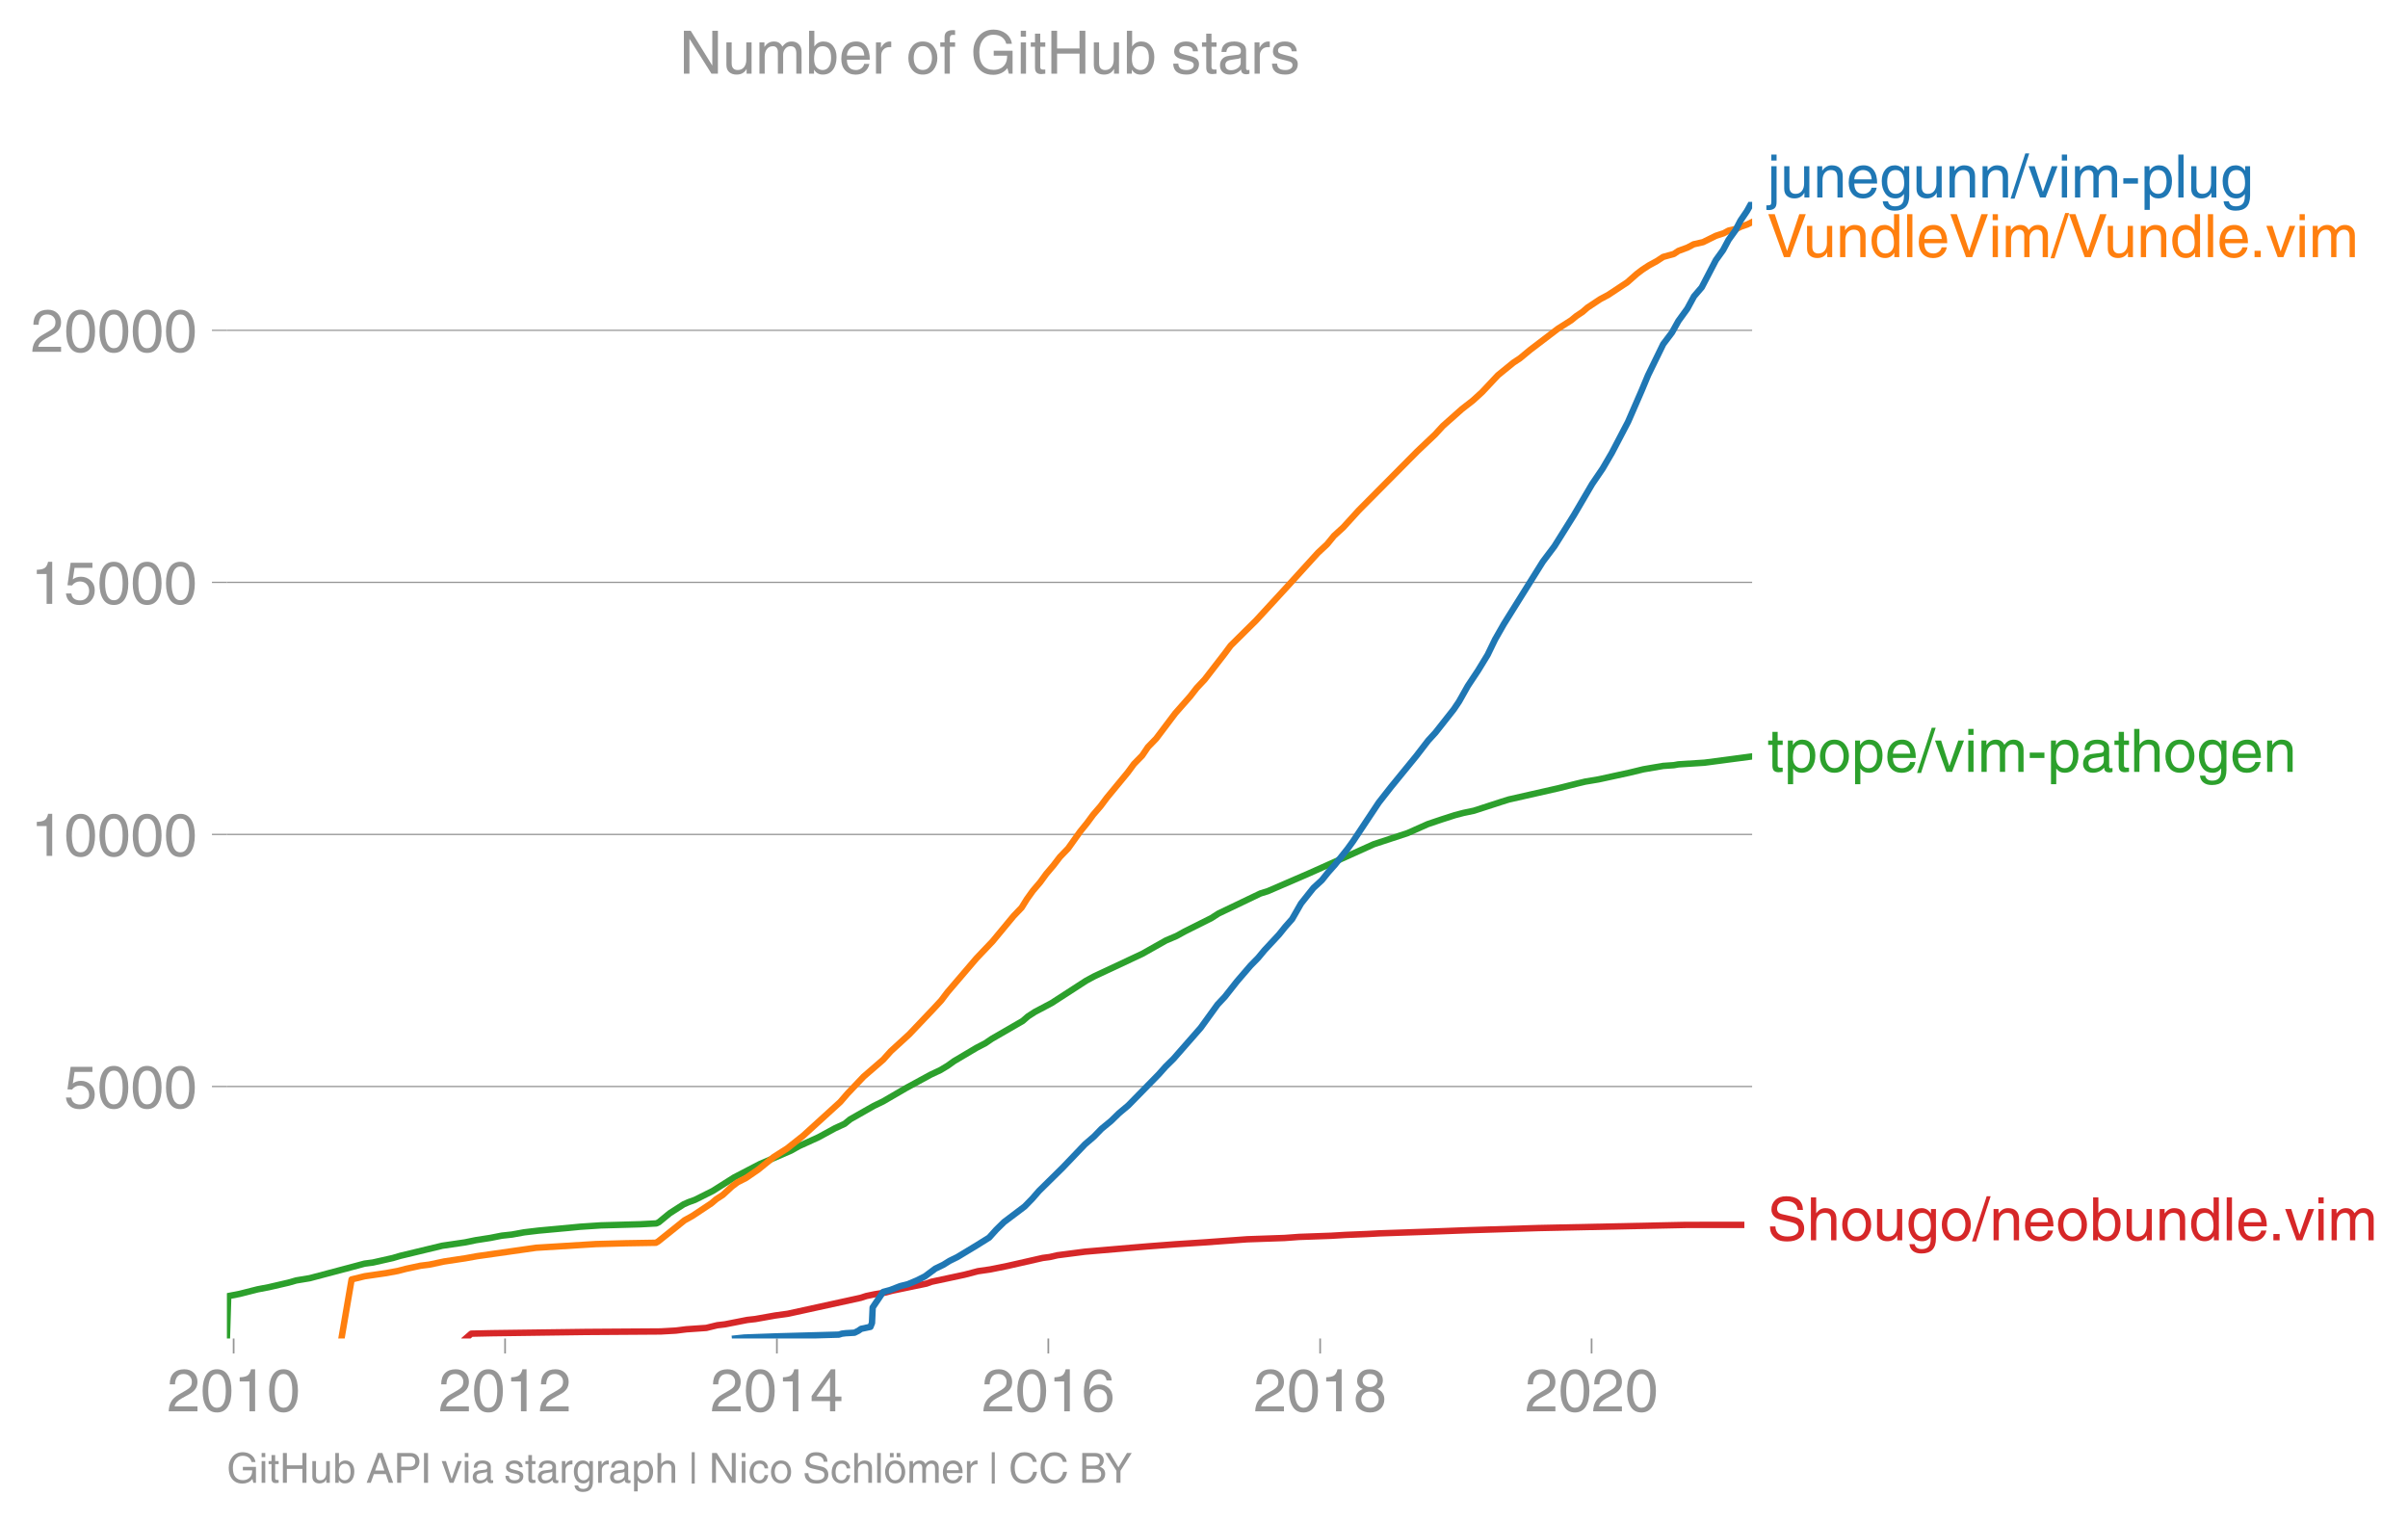
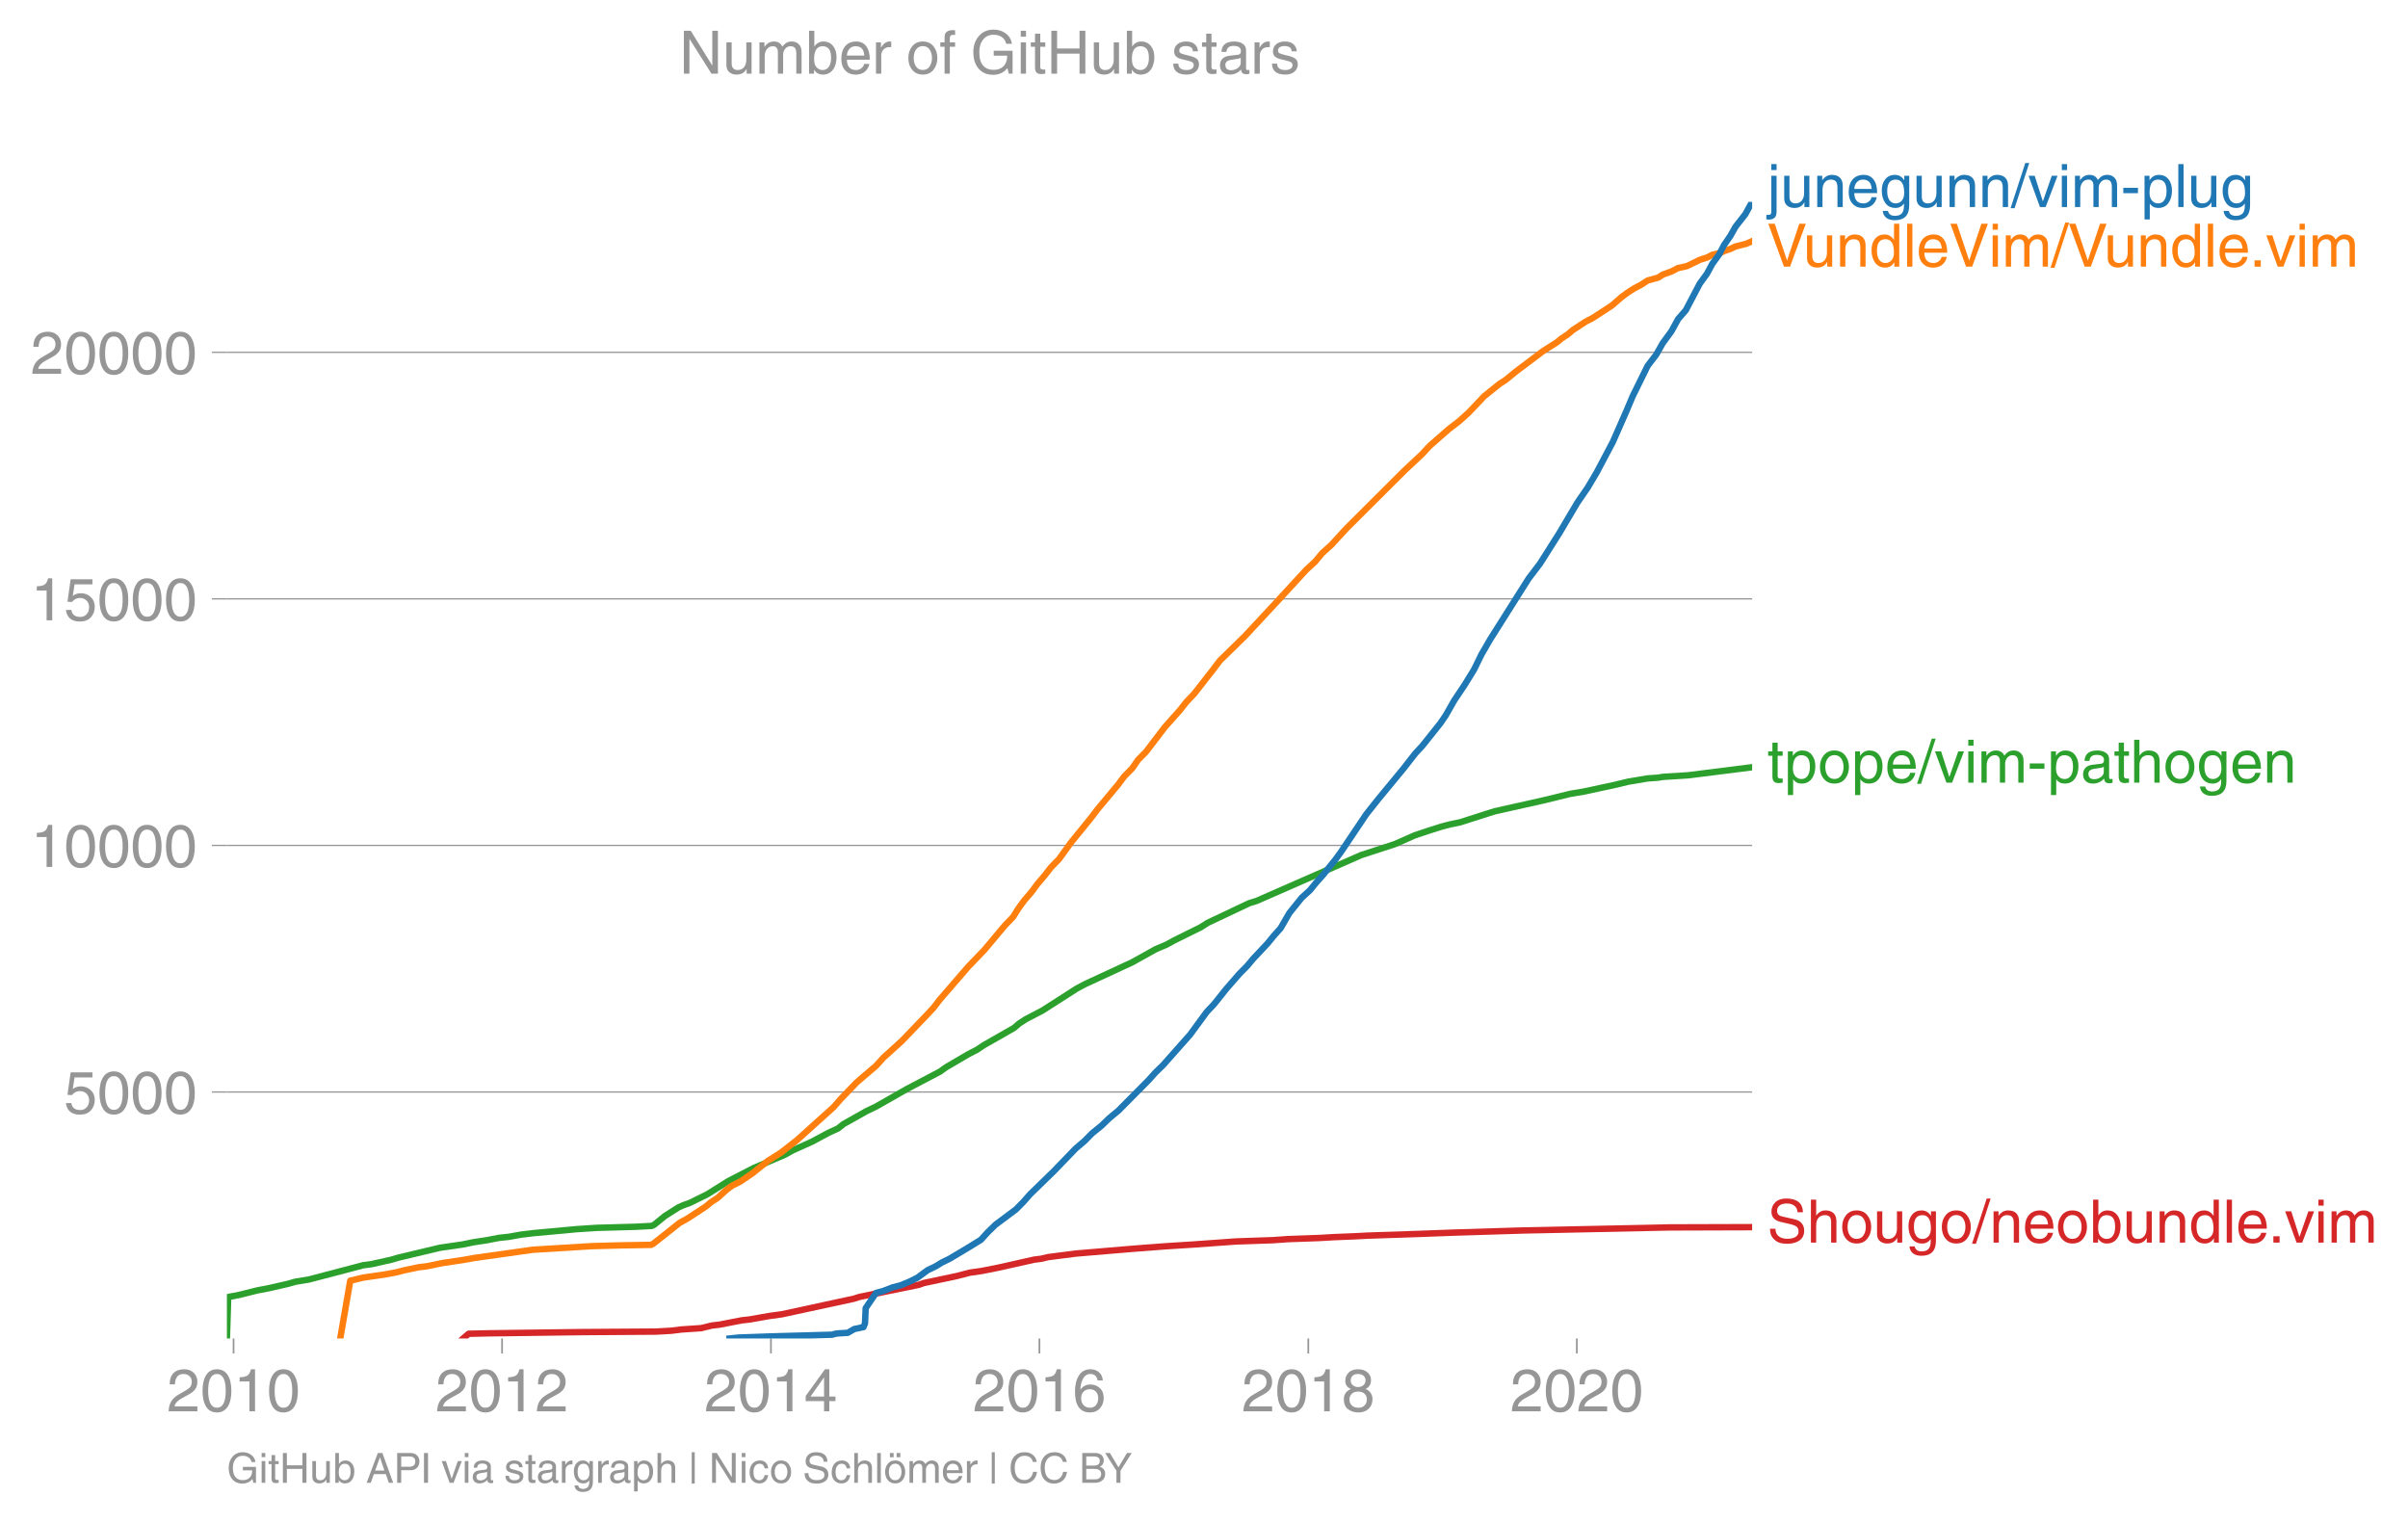
- <svg xmlns="http://www.w3.org/2000/svg" xmlns:xlink="http://www.w3.org/1999/xlink" height="475.311" viewBox="0 0 563.813 356.483" width="751.751">
+ <svg xmlns="http://www.w3.org/2000/svg" xmlns:xlink="http://www.w3.org/1999/xlink" height="475.31" viewBox="0 0 563.813 356.483" width="751.751">
  <defs>
    <style>*{stroke-linecap:butt;stroke-linejoin:round}</style>
  </defs>
  <g id="figure_1">
    <path d="M0 356.483h563.813V0H0z" style="fill:none" id="patch_1" />
    <g id="axes_1">
      <path d="M53.127 313.361h357.12V47.25H53.127z" style="fill:none" id="patch_2" />
-       <path clip-path="url(#p8827909269)" d="m109.042 313.361 1.301-1.133 4.893-.106 21.93-.295 17.541-.118 3.544-.2 2.464-.307 4.658-.32 2.558-.625 1.804-.212 5.227-1.027 1.89-.212 4.643-.826 2.987-.413 17.058-3.73 1.306-.425 1.981-.413 2.531-.413 1.537-.413 8.03-1.664 1.16-.425 7.73-1.652 3.16-.826 2.86-.413 4.151-.838 8.157-1.853 1.642-.213 1.787-.413 6.467-.838 10.791-.92 3.818-.319 6.645-.507 6.417-.413 10.299-.744 8.76-.307 3.404-.248 7.51-.271 3.366-.2 5.156-.213 2.88-.154 12.207-.413 8.446-.318 16.457-.508 34.518-.732 12.968-.011h0" style="fill:none;stroke:#d62728;stroke-linecap:square;stroke-width:1.5" id="line2d_1" />
+       <path clip-path="url(#p42c2c05ffb)" d="m108.437 313.361 1.287-1.108 4.84-.104 21.692-.288 17.351-.116 3.506-.196 2.436-.3 4.608-.312 2.53-.612 1.786-.208 5.17-1.004 1.869-.208 4.593-.808 2.955-.404 16.872-3.648 1.292-.416 13.927-2.84 1.147-.415 7.646-1.616 3.127-.809 2.828-.404 4.107-.82 8.068-1.812 1.624-.208 1.768-.404 6.397-.82 10.674-.9 3.777-.311 6.572-.497 6.348-.404 10.187-.727 8.666-.3 3.367-.243 7.429-.265 3.33-.197 5.1-.207 2.848-.15 12.075-.404 8.355-.312 16.278-.497 34.145-.715 19.16-.058h0" style="fill:none;stroke:#d62728;stroke-linecap:square;stroke-width:1.5" id="line2d_1" />
      <g id="matplotlib.axis_1">
        <g id="xtick_1">
          <g id="line2d_2">
            <defs>
-               <path d="M0 0v3.5" id="m912143c2bd" style="stroke:#969696;stroke-width:.4" />
-             </defs>
-             <use style="fill:#969696;stroke:#969696;stroke-width:.4" x="54.705" xlink:href="#m912143c2bd" y="313.361" />
-           </g>
-           <g style="fill:#969696" transform="matrix(.14 0 0 -.14 39.134 330.41)" id="text_1">
+               <path d="M0 0v3.5" id="m7eaf0e7c94" style="stroke:#969696;stroke-width:.4" />
+             </defs>
+             <use style="fill:#969696;stroke:#969696;stroke-width:.4" x="54.688" xlink:href="#m7eaf0e7c94" y="313.361" />
+           </g>
+           <g style="fill:#969696" transform="matrix(.14 0 0 -.14 39.117 330.41)" id="text_1">
            <defs>
              <path d="M281 2888q0 793 409 1202 410 410 1148 410 618 0 1012-375t394-969q0-462-227-780-226-317-667-557l-775-425q-684-375-775-863h2444V0H166q25 634 275 1056t781 728l806 469q322 185 469 383t147 545q0 344-241 578-240 235-650 235-453 0-678-299-225-298-231-807H281z" id="HelveticaWorld-Regular-32" transform="scale(.01563)" />
              <path d="M2719 2188q0 903-239 1354-239 452-702 452-453 0-697-452-243-451-243-1354 0-875 240-1340 241-464 700-464 463 0 702 448 239 449 239 1356zm603 0q0-1107-400-1709-400-601-1144-601-772 0-1156 623-384 624-384 1687 0 1090 393 1701 394 611 1147 611 744 0 1144-608t400-1704z" id="HelveticaWorld-Regular-30" transform="scale(.01563)" />
              <path d="M2297 0h-600v3194H647v447q550 18 818 176 269 158 391 683h441V0z" id="HelveticaWorld-Regular-31" transform="scale(.01563)" />
            </defs>
            <use xlink:href="#HelveticaWorld-Regular-32" />
            <use x="55.615" xlink:href="#HelveticaWorld-Regular-30" />
            <use x="111.23" xlink:href="#HelveticaWorld-Regular-31" />
            <use x="166.846" xlink:href="#HelveticaWorld-Regular-30" />
          </g>
        </g>
        <g id="xtick_2">
-           <use style="fill:#969696;stroke:#969696;stroke-width:.4" x="118.26" xlink:href="#m912143c2bd" y="313.361" id="line2d_3" />
-           <g style="fill:#969696" transform="matrix(.14 0 0 -.14 102.69 330.41)" id="text_2">
+           <use style="fill:#969696;stroke:#969696;stroke-width:.4" x="117.555" xlink:href="#m7eaf0e7c94" y="313.361" id="line2d_3" />
+           <g style="fill:#969696" transform="matrix(.14 0 0 -.14 101.984 330.41)" id="text_2">
            <use xlink:href="#HelveticaWorld-Regular-32" />
            <use x="55.615" xlink:href="#HelveticaWorld-Regular-30" />
            <use x="111.23" xlink:href="#HelveticaWorld-Regular-31" />
            <use x="166.846" xlink:href="#HelveticaWorld-Regular-32" />
          </g>
        </g>
        <g id="xtick_3">
-           <use style="fill:#969696;stroke:#969696;stroke-width:.4" x="181.903" xlink:href="#m912143c2bd" y="313.361" id="line2d_4" />
-           <g style="fill:#969696" transform="matrix(.14 0 0 -.14 166.332 330.41)" id="text_3">
+           <use style="fill:#969696;stroke:#969696;stroke-width:.4" x="180.508" xlink:href="#m7eaf0e7c94" y="313.361" id="line2d_4" />
+           <g style="fill:#969696" transform="matrix(.14 0 0 -.14 164.938 330.41)" id="text_3">
            <defs>
              <path d="M678 1581h1447v2041h-12L678 1581zm2010-487V0h-563v1094H159v550l2063 2856h466V1581h659v-487h-659z" id="HelveticaWorld-Regular-34" transform="scale(.01563)" />
            </defs>
            <use xlink:href="#HelveticaWorld-Regular-32" />
            <use x="55.615" xlink:href="#HelveticaWorld-Regular-30" />
            <use x="111.23" xlink:href="#HelveticaWorld-Regular-31" />
            <use x="166.846" xlink:href="#HelveticaWorld-Regular-34" />
          </g>
        </g>
        <g id="xtick_4">
-           <use style="fill:#969696;stroke:#969696;stroke-width:.4" x="245.459" xlink:href="#m912143c2bd" y="313.361" id="line2d_5" />
-           <g style="fill:#969696" transform="matrix(.14 0 0 -.14 229.888 330.41)" id="text_4">
+           <use style="fill:#969696;stroke:#969696;stroke-width:.4" x="243.376" xlink:href="#m7eaf0e7c94" y="313.361" id="line2d_5" />
+           <g style="fill:#969696" transform="matrix(.14 0 0 -.14 227.805 330.41)" id="text_4">
            <defs>
              <path d="M903 1381q0-440 262-719 263-278 685-278 403 0 642 284 239 285 239 748 0 403-236 675t-670 272q-422 0-672-266t-250-716zm1766 1922q-63 344-255 517-192 174-520 174-519 0-791-507-272-506-278-1159l13-12q359 553 1068 553 566 0 988-375t422-1053q0-672-400-1118-400-445-1078-445-782 0-1188 556-406 557-406 1660 0 1062 415 1734 416 672 1247 672 538 0 910-321 372-320 403-876h-550z" id="HelveticaWorld-Regular-36" transform="scale(.01563)" />
            </defs>
            <use xlink:href="#HelveticaWorld-Regular-32" />
            <use x="55.615" xlink:href="#HelveticaWorld-Regular-30" />
            <use x="111.23" xlink:href="#HelveticaWorld-Regular-31" />
            <use x="166.846" xlink:href="#HelveticaWorld-Regular-36" />
          </g>
        </g>
        <g id="xtick_5">
-           <use style="fill:#969696;stroke:#969696;stroke-width:.4" x="309.102" xlink:href="#m912143c2bd" y="313.361" id="line2d_6" />
-           <g style="fill:#969696" transform="matrix(.14 0 0 -.14 293.531 330.41)" id="text_5">
+           <use style="fill:#969696;stroke:#969696;stroke-width:.4" x="306.329" xlink:href="#m7eaf0e7c94" y="313.361" id="line2d_6" />
+           <g style="fill:#969696" transform="matrix(.14 0 0 -.14 290.759 330.41)" id="text_5">
            <defs>
              <path d="M1766 2597q347 0 573 198 227 199 227 527 0 294-218 483-217 189-620 189-359 0-555-199-195-198-195-504 0-328 244-511t544-183zm6-484q-434 0-681-241t-247-591q0-403 250-650t712-247q410 0 655 247t245 657q0 350-245 587-245 238-689 238zm1378 1228q0-678-578-947 397-178 567-471 170-292 170-623 0-641-413-1032-412-390-1112-390-612 0-1076 336T244 1306q0 763 762 1082-609 243-609 875 0 531 361 884t1001 353q641 0 1016-333t375-826z" id="HelveticaWorld-Regular-38" transform="scale(.01563)" />
            </defs>
            <use xlink:href="#HelveticaWorld-Regular-32" />
            <use x="55.615" xlink:href="#HelveticaWorld-Regular-30" />
            <use x="111.23" xlink:href="#HelveticaWorld-Regular-31" />
            <use x="166.846" xlink:href="#HelveticaWorld-Regular-38" />
          </g>
        </g>
        <g id="xtick_6">
-           <use style="fill:#969696;stroke:#969696;stroke-width:.4" x="372.657" xlink:href="#m912143c2bd" y="313.361" id="line2d_7" />
-           <g style="fill:#969696" transform="matrix(.14 0 0 -.14 357.087 330.41)" id="text_6">
+           <use style="fill:#969696;stroke:#969696;stroke-width:.4" x="369.197" xlink:href="#m7eaf0e7c94" y="313.361" id="line2d_7" />
+           <g style="fill:#969696" transform="matrix(.14 0 0 -.14 353.626 330.41)" id="text_6">
            <use xlink:href="#HelveticaWorld-Regular-32" />
            <use x="55.615" xlink:href="#HelveticaWorld-Regular-30" />
            <use x="111.23" xlink:href="#HelveticaWorld-Regular-32" />
            <use x="166.846" xlink:href="#HelveticaWorld-Regular-30" />
          </g>
        </g>
      </g>
      <g id="matplotlib.axis_2">
        <g id="ytick_1">
-           <path clip-path="url(#p8827909269)" d="M53.127 254.363h357.12" style="fill:none;stroke:#969696;stroke-linecap:square;stroke-width:.3" id="line2d_8" />
+           <path clip-path="url(#p42c2c05ffb)" d="M53.127 255.65h357.12" style="fill:none;stroke:#969696;stroke-linecap:square;stroke-width:.3" id="line2d_8" />
          <g id="line2d_9">
            <defs>
-               <path d="M0 0h-3.5" id="m8957973763" style="stroke:#969696;stroke-width:.3" />
-             </defs>
-             <use style="fill:#969696;stroke:#969696;stroke-width:.3" x="53.127" xlink:href="#m8957973763" y="254.363" />
-           </g>
-           <g style="fill:#969696" transform="matrix(.14 0 0 -.14 14.985 259.388)" id="text_7">
+               <path d="M0 0h-3.5" id="m9829a381be" style="stroke:#969696;stroke-width:.3" />
+             </defs>
+             <use style="fill:#969696;stroke:#969696;stroke-width:.3" x="53.127" xlink:href="#m9829a381be" y="255.65" />
+           </g>
+           <g style="fill:#969696" transform="matrix(.14 0 0 -.14 14.985 260.675)" id="text_7">
            <defs>
              <path d="M941 2619q372 281 872 281 606 0 1042-403t436-1038q0-690-421-1139-420-448-1179-448-660 0-1041 323-381 324-444 918h582q43-363 284-555t669-192q415 0 681 287 266 288 266 735 0 456-279 731-278 275-718 275-500 0-835-428l-484 25 337 2406h2332v-544H1131L941 2619z" id="HelveticaWorld-Regular-35" transform="scale(.01563)" />
            </defs>
            <use xlink:href="#HelveticaWorld-Regular-35" />
            <use x="55.615" xlink:href="#HelveticaWorld-Regular-30" />
            <use x="111.23" xlink:href="#HelveticaWorld-Regular-30" />
            <use x="166.846" xlink:href="#HelveticaWorld-Regular-30" />
          </g>
        </g>
        <g id="ytick_2">
-           <path clip-path="url(#p8827909269)" d="M53.127 195.353h357.12" style="fill:none;stroke:#969696;stroke-linecap:square;stroke-width:.3" id="line2d_10" />
-           <use style="fill:#969696;stroke:#969696;stroke-width:.3" x="53.127" xlink:href="#m8957973763" y="195.353" id="line2d_11" />
-           <g style="fill:#969696" transform="matrix(.14 0 0 -.14 7.2 200.378)" id="text_8">
+           <path clip-path="url(#p42c2c05ffb)" d="M53.127 197.928h357.12" style="fill:none;stroke:#969696;stroke-linecap:square;stroke-width:.3" id="line2d_10" />
+           <use style="fill:#969696;stroke:#969696;stroke-width:.3" x="53.127" xlink:href="#m9829a381be" y="197.928" id="line2d_11" />
+           <g style="fill:#969696" transform="matrix(.14 0 0 -.14 7.2 202.953)" id="text_8">
            <use xlink:href="#HelveticaWorld-Regular-31" />
            <use x="55.615" xlink:href="#HelveticaWorld-Regular-30" />
            <use x="111.23" xlink:href="#HelveticaWorld-Regular-30" />
            <use x="166.846" xlink:href="#HelveticaWorld-Regular-30" />
            <use x="222.461" xlink:href="#HelveticaWorld-Regular-30" />
          </g>
        </g>
        <g id="ytick_3">
-           <path clip-path="url(#p8827909269)" d="M53.127 136.343h357.12" style="fill:none;stroke:#969696;stroke-linecap:square;stroke-width:.3" id="line2d_12" />
-           <use style="fill:#969696;stroke:#969696;stroke-width:.3" x="53.127" xlink:href="#m8957973763" y="136.343" id="line2d_13" />
-           <g style="fill:#969696" transform="matrix(.14 0 0 -.14 7.2 141.368)" id="text_9">
+           <path clip-path="url(#p42c2c05ffb)" d="M53.127 140.206h357.12" style="fill:none;stroke:#969696;stroke-linecap:square;stroke-width:.3" id="line2d_12" />
+           <use style="fill:#969696;stroke:#969696;stroke-width:.3" x="53.127" xlink:href="#m9829a381be" y="140.206" id="line2d_13" />
+           <g style="fill:#969696" transform="matrix(.14 0 0 -.14 7.2 145.23)" id="text_9">
            <use xlink:href="#HelveticaWorld-Regular-31" />
            <use x="55.615" xlink:href="#HelveticaWorld-Regular-35" />
            <use x="111.23" xlink:href="#HelveticaWorld-Regular-30" />
            <use x="166.846" xlink:href="#HelveticaWorld-Regular-30" />
            <use x="222.461" xlink:href="#HelveticaWorld-Regular-30" />
          </g>
        </g>
        <g id="ytick_4">
-           <path clip-path="url(#p8827909269)" d="M53.127 77.333h357.12" style="fill:none;stroke:#969696;stroke-linecap:square;stroke-width:.3" id="line2d_14" />
-           <use style="fill:#969696;stroke:#969696;stroke-width:.3" x="53.127" xlink:href="#m8957973763" y="77.333" id="line2d_15" />
-           <g style="fill:#969696" transform="matrix(.14 0 0 -.14 7.2 82.357)" id="text_10">
+           <path clip-path="url(#p42c2c05ffb)" d="M53.127 82.483h357.12" style="fill:none;stroke:#969696;stroke-linecap:square;stroke-width:.3" id="line2d_14" />
+           <use style="fill:#969696;stroke:#969696;stroke-width:.3" x="53.127" xlink:href="#m9829a381be" y="82.483" id="line2d_15" />
+           <g style="fill:#969696" transform="matrix(.14 0 0 -.14 7.2 87.508)" id="text_10">
            <use xlink:href="#HelveticaWorld-Regular-32" />
            <use x="55.615" xlink:href="#HelveticaWorld-Regular-30" />
            <use x="111.23" xlink:href="#HelveticaWorld-Regular-30" />
            <use x="166.846" xlink:href="#HelveticaWorld-Regular-30" />
            <use x="222.461" xlink:href="#HelveticaWorld-Regular-30" />
          </g>
        </g>
      </g>
-       <path clip-path="url(#p8827909269)" d="m53.127 313.361.306-9.925 2.725-.531 4.148-1.05 2.708-.52 4.54-1.05 1.821-.52 3.138-.519 9.934-2.632 2.903-.779 1.962-.26 4.663-1.05 1.755-.519 9.806-2.36 5.315-.78 2.582-.53 3.36-.52 2.686-.53 2.385-.26 2.855-.52 3.367-.401 7.087-.65 2.67-.259 4.827-.318 9.254-.26 3.762-.2.57-.272 2.55-2.1 3.254-2.09 1.17-.52 1.48-.53 4.178-2.09 4.979-3.15 6.04-3.14 7.274-3.139 1.868-1.05 4.59-2.09 3.86-2.1 2.273-1.05 1.278-1.039 5.543-3.151 2.16-1.039 5.414-3.15 5.774-3.14 2.242-1.05 1.725-1.04 1.457-1.05 5.294-3.139 2.03-1.05 1.521-1.039 7.25-4.19 1.205-1.05 1.591-1.039 3.97-2.1 8.095-5.24 1.927-1.039 11.187-5.24 5.577-3.14 2.47-1.05 1.898-1.05 6.27-3.14 1.625-1.05 9.845-4.709 1.718-.531 9.692-4.19 4.669-2.089 10.438-4.709 7.96-2.62 4.714-2.1 3.107-1.05 3.231-1.04 1.971-.519 2.509-.53 6.479-2.102 1.655-.519 11.565-2.62 4.188-1.05 2.172-.52 3.104-.519 7.226-1.57 3.262-.79 4.624-.791 2.52-.177 1.048-.189 6.107-.39 11.165-1.475h0" style="fill:none;stroke:#2ca02c;stroke-linecap:square;stroke-width:1.5" id="line2d_16" />
-       <path clip-path="url(#p8827909269)" d="m79.95 313.361 2.375-13.832 3.068-.743 5.084-.744 2.671-.495 1.853-.484 3.487-.744 2.011-.248 3.513-.743 4.931-.744 2.751-.495 13.85-1.971 13.962-.862 6.974-.189 7.093-.118.544-.318 6.169-4.945 1.792-.992 4.485-2.974 1.153-.98 1.517-.99 2.156-1.984 1.313-.98 1.95-.99 2.885-1.983 3.651-2.963 3.114-1.982 3.752-2.974 8.685-7.908 1.701-1.97 3.773-3.966 4.571-3.954 1.78-1.983 4.316-3.953 5.643-5.937 1.841-1.982 1.493-1.971 6.764-7.908 3.775-3.965 4.92-5.937 1.885-1.97 1.233-1.983 1.412-1.971 1.694-1.983 1.447-1.983 1.68-1.982 1.508-1.971 1.913-1.983 2.822-3.954 1.597-1.97 1.462-1.983 1.712-1.983 1.483-1.983 4.89-5.925 1.459-1.982 1.922-1.971 1.346-1.983 1.926-1.983 4.48-5.936 3.488-3.954 1.535-1.97 1.865-1.983 4.59-5.937 1.477-1.983 5.98-5.924 7.286-7.92 7.193-7.907 2.123-1.982 1.626-1.983 2.172-1.983 3.596-3.954 13.732-13.843 4.173-3.954 1.819-1.983 4.452-3.954 2.55-1.982 2.174-1.983 3.71-3.954 3.637-2.962 1.51-.991 2.378-1.971 6.511-4.957 3.101-1.971 1.204-.991 1.484-.992 1.134-.991 2.971-1.971 1.865-.991 4.48-2.963 2.251-1.983 1.308-.99 1.524-.992 1.819-.992 1.515-.991 2.5-.696 1.058-.708 2.12-.78 1.47-.778 2.182-.496 3.008-1.487 1.841-.602 1.131-.614 1.91-.436.893-.449 1.572-.555 1.129-.554h0" style="fill:none;stroke:#ff7f0e;stroke-linecap:square;stroke-width:1.5" id="line2d_17" />
-       <g style="fill:#1f77b4" transform="matrix(.14 0 0 -.14 413.818 46.239)" id="text_11">
+       <path clip-path="url(#p42c2c05ffb)" d="m53.127 313.361.302-9.709 2.696-.519 4.103-1.028 2.679-.507 4.491-1.028 1.801-.508 3.104-.508 9.827-2.574 2.871-.762 1.941-.254 4.612-1.028 1.736-.508 9.7-2.308 5.258-.762 2.554-.52 3.324-.508 2.656-.52 2.36-.253 2.823-.508 3.331-.393 7.01-.635 2.64-.254 4.776-.311 9.153-.254 3.722-.197.564-.265 2.522-2.055 3.219-2.044 1.158-.507 1.463-.52 4.133-2.043 4.925-3.083 5.975-3.07 7.194-3.071 1.848-1.028 4.542-2.043 3.816-2.055 2.25-1.028 1.264-1.016 5.482-3.082 2.136-1.016 7.197-4.098 7.795-4.098 1.442-1.028 5.236-3.07 2.008-1.028 1.505-1.016 7.17-4.098 1.193-1.028 1.574-1.016 3.927-2.055 8.007-5.125 1.906-1.016 11.066-5.126 5.516-3.07 2.443-1.028 1.878-1.028 6.202-3.07 1.608-1.028 9.739-4.606 1.698-.52 24.531-10.748 7.874-2.563 4.663-2.055 3.073-1.027 3.197-1.016 1.95-.508 2.48-.52 6.41-2.054 1.636-.508 11.44-2.563 6.29-1.536 3.071-.508 7.148-1.535 3.227-.773 4.574-.774 2.492-.173 1.037-.185 6.041-.38 14.914-1.883h0" style="fill:none;stroke:#2ca02c;stroke-linecap:square;stroke-width:1.5" id="line2d_16" />
+       <path clip-path="url(#p42c2c05ffb)" d="m79.66 313.361 2.349-13.53 3.034-.727 5.03-.727 2.642-.485 1.832-.474 3.45-.727 1.989-.242 3.475-.728 4.878-.727 2.72-.485 13.701-1.928 13.81-.842 6.9-.185 7.015-.116.539-.311 6.101-4.837 1.773-.97 4.436-2.91 1.141-.958 1.5-.97 2.133-1.939 1.299-.958 1.93-.97 2.852-1.94 3.612-2.897 3.08-1.94 3.712-2.909 8.59-7.734 1.683-1.928 3.732-3.88 4.522-3.867 1.761-1.94 4.27-3.867 5.58-5.806 1.822-1.94 1.477-1.928 6.69-7.735 3.734-3.879 4.868-5.806 1.864-1.928 1.22-1.94 1.397-1.928 1.675-1.94 1.432-1.939 1.662-1.94 1.49-1.927 1.893-1.94 2.792-3.867 4.719-5.807 1.466-1.94 4.837-5.795 1.444-1.94 1.901-1.927 1.331-1.94 1.905-1.939 4.433-5.807 3.45-3.867 1.518-1.928 1.845-1.94 4.54-5.807 1.46-1.94 5.916-5.794 7.207-7.747 7.115-7.735 2.1-1.939 1.608-1.94 2.149-1.939 3.557-3.867 13.583-13.542 4.128-3.867 1.799-1.94 4.404-3.867 2.522-1.94 2.151-1.94 3.669-3.867 3.599-2.897 1.494-.97 2.352-1.928 6.44-4.849 3.068-1.928 1.19-.97 1.468-.97 1.122-.969 2.939-1.928 1.844-.97 4.432-2.897 2.227-1.94 1.294-.97 1.507-.97 1.799-.969 1.5-.97 2.47-.68 1.048-.693 2.098-.762 1.453-.762 2.159-.485 2.976-1.455 1.82-.589 1.12-.6 1.888-.427.884-.439 1.554-.542 1.117-.543 2.473-.612 1.402-.623h0" style="fill:none;stroke:#ff7f0e;stroke-linecap:square;stroke-width:1.5" id="line2d_17" />
+       <g style="fill:#1f77b4" transform="matrix(.14 0 0 -.14 413.818 48.473)" id="text_11">
        <defs>
          <path d="M984 3956H422v638h562v-638zm0-4450q0-478-227-664-226-186-629-186-115 0-237 19v487H38q237 0 310 71 74 70 74 339v3775h562V-494z" id="HelveticaWorld-Regular-6a" transform="scale(.01563)" />
          <path d="M391 3347h562V1125q0-369 167-552 168-182 480-182 434 0 678 307 244 308 244 805v1844h562V0h-531v488l-12 12Q2222-97 1478-97q-481 0-784 262-303 263-303 776v2406z" id="HelveticaWorld-Regular-75" transform="scale(.01563)" />
          <path d="M3150 0h-566v2059q0 475-166 677-165 202-549 202-378 0-632-288-253-287-253-825V0H422v3347h531v-472h13q397 569 1012 569 569 0 870-302 302-301 302-864V0z" id="HelveticaWorld-Regular-6e" transform="scale(.01563)" />
          <path d="M2719 1941q-44 543-288 770-243 227-647 227-409 0-661-288-251-287-267-709h1863zm537-891q-93-519-509-859-366-288-963-294-703 6-1116 461-412 455-412 1223 0 882 425 1372 425 491 1182 491 678 0 1059-507 381-506 381-1446H856q0-525 244-813 244-287 731-287 344 0 591 207 247 208 272 452h562z" id="HelveticaWorld-Regular-65" transform="scale(.01563)" />
          <path d="M831 1684q0-615 244-954t659-339q404 0 660 293 256 294 256 832 0 706-224 1064-223 358-679 358-459 0-688-305-228-305-228-949zM3188 191q0-807-388-1203-387-397-1169-397-562 0-895 259T353-409h563q43-244 226-388t530-144q472 0 712 254 241 253 241 821v238h-12Q2297-97 1722-97q-716 0-1094 528T250 1772q0 744 381 1208 382 464 1013 464 634 0 1000-569h12v472h532V191z" id="HelveticaWorld-Regular-67" transform="scale(.01563)" />
          <path d="M319-122h-428l1575 4838h422L319-122z" id="HelveticaWorld-Regular-2f" transform="scale(.01563)" />
          <path d="M2522 3347h616L1863 0h-604L38 3347h653l872-2725h12l947 2725z" id="HelveticaWorld-Regular-76" transform="scale(.01563)" />
          <path d="M422 3956v638h562v-638H422zM984 0H422v3347h562V0z" id="HelveticaWorld-Regular-69" transform="scale(.01563)" />
          <path d="M422 3347h531v-472h13q378 569 1012 569 628 0 891-544 240 294 465 419t557 125q434 0 735-285 302-284 302-843V0h-562v2163q0 390-147 582-147 193-475 193-331 0-560-269-228-269-228-628V0h-562v2316q0 290-135 456-134 166-390 166-403 0-644-300t-241-813V0H422v3347z" id="HelveticaWorld-Regular-6d" transform="scale(.01563)" />
          <path d="M1850 1484H281v575h1569v-575z" id="HelveticaWorld-Regular-2d" transform="scale(.01563)" />
          <path d="M959 1516q0-538 262-832 263-293 654-293 428 0 665 348 238 349 238 945 0 654-228 954t-687 300q-447 0-676-352-228-352-228-1070zM422 3347h531v-472h13q359 569 1000 569 647 0 1020-471 373-470 373-1201 0-819-381-1344T1888-97q-582 0-891 450h-13v-1678H422v4672z" id="HelveticaWorld-Regular-70" transform="scale(.01563)" />
          <path d="M984 0H422v4594h562V0z" id="HelveticaWorld-Regular-6c" transform="scale(.01563)" />
        </defs>
        <use xlink:href="#HelveticaWorld-Regular-6a" />
        <use x="22.021" xlink:href="#HelveticaWorld-Regular-75" />
        <use x="76.807" xlink:href="#HelveticaWorld-Regular-6e" />
        <use x="131.982" xlink:href="#HelveticaWorld-Regular-65" />
        <use x="187.402" xlink:href="#HelveticaWorld-Regular-67" />
        <use x="243.311" xlink:href="#HelveticaWorld-Regular-75" />
        <use x="298.096" xlink:href="#HelveticaWorld-Regular-6e" />
        <use x="353.271" xlink:href="#HelveticaWorld-Regular-6e" />
        <use x="408.447" xlink:href="#HelveticaWorld-Regular-2f" />
        <use x="436.23" xlink:href="#HelveticaWorld-Regular-76" />
        <use x="485.84" xlink:href="#HelveticaWorld-Regular-69" />
        <use x="507.861" xlink:href="#HelveticaWorld-Regular-6d" />
        <use x="590.869" xlink:href="#HelveticaWorld-Regular-2d" />
        <use x="624.17" xlink:href="#HelveticaWorld-Regular-70" />
        <use x="680.664" xlink:href="#HelveticaWorld-Regular-6c" />
        <use x="702.686" xlink:href="#HelveticaWorld-Regular-75" />
        <use x="757.471" xlink:href="#HelveticaWorld-Regular-67" />
      </g>
-       <g style="fill:#ff7f0e" transform="matrix(.14 0 0 -.14 413.818 60.197)" id="text_12">
+       <g style="fill:#ff7f0e" transform="matrix(.14 0 0 -.14 413.818 62.431)" id="text_12">
        <defs>
          <path d="M3413 4594h696L2425 0h-653L97 4594h691L2100 678h13l1300 3916z" id="HelveticaWorld-Regular-56" transform="scale(.01563)" />
          <path d="M838 1684q0-621 246-957 247-336 657-336 390 0 652 287 263 288 263 838 0 706-224 1064-223 358-679 358-434 0-675-285-240-284-240-969zM3225 0h-531v459h-13Q2363-97 1716-97q-697 0-1079 531-381 532-381 1338 0 744 378 1208 379 464 1016 464 628 0 1000-569l13 38v1681h562V0z" id="HelveticaWorld-Regular-64" transform="scale(.01563)" />
          <path d="M1222 0H556v678h666V0z" id="HelveticaWorld-Regular-2e" transform="scale(.01563)" />
        </defs>
        <use xlink:href="#HelveticaWorld-Regular-56" />
        <use x="60.201" xlink:href="#HelveticaWorld-Regular-75" />
        <use x="114.986" xlink:href="#HelveticaWorld-Regular-6e" />
        <use x="170.162" xlink:href="#HelveticaWorld-Regular-64" />
        <use x="227.145" xlink:href="#HelveticaWorld-Regular-6c" />
        <use x="249.166" xlink:href="#HelveticaWorld-Regular-65" />
        <use x="304.586" xlink:href="#HelveticaWorld-Regular-56" />
        <use x="370.162" xlink:href="#HelveticaWorld-Regular-69" />
        <use x="392.184" xlink:href="#HelveticaWorld-Regular-6d" />
        <use x="475.191" xlink:href="#HelveticaWorld-Regular-2f" />
        <use x="502.975" xlink:href="#HelveticaWorld-Regular-56" />
        <use x="563.176" xlink:href="#HelveticaWorld-Regular-75" />
        <use x="617.961" xlink:href="#HelveticaWorld-Regular-6e" />
        <use x="673.137" xlink:href="#HelveticaWorld-Regular-64" />
        <use x="730.119" xlink:href="#HelveticaWorld-Regular-6c" />
        <use x="752.141" xlink:href="#HelveticaWorld-Regular-65" />
        <use x="806.061" xlink:href="#HelveticaWorld-Regular-2e" />
        <use x="833.844" xlink:href="#HelveticaWorld-Regular-76" />
        <use x="883.453" xlink:href="#HelveticaWorld-Regular-69" />
        <use x="905.475" xlink:href="#HelveticaWorld-Regular-6d" />
      </g>
-       <g style="fill:#2ca02c" transform="matrix(.14 0 0 -.14 413.818 180.7)" id="text_13">
+       <g style="fill:#2ca02c" transform="matrix(.14 0 0 -.14 413.818 183.236)" id="text_13">
        <defs>
          <path d="M1100 2881V703q0-128 70-195 71-67 252-67h216V0q-307-44-422-44-353 0-516 169-162 169-162 547v2209H84v466h454v934h562v-934h538v-466h-538z" id="HelveticaWorld-Regular-74" transform="scale(.01563)" />
          <path d="M813 1678q0-559 253-920t718-361q482 0 732 378t250 903q0 531-250 901-250 371-732 371-446 0-709-349-262-348-262-923zm-575 0q0 747 415 1256 416 510 1131 510 732 0 1144-516 413-515 413-1250 0-737-410-1256Q2522-97 1784-97q-709 0-1128 503-418 503-418 1272z" id="HelveticaWorld-Regular-6f" transform="scale(.01563)" />
          <path d="M2456 1709q-62-65-245-106-183-40-683-106-369-44-542-182-173-137-173-362 0-275 146-428 147-153 469-153 403 0 715 229 313 230 313 558v550zM397 2328q19 566 367 841 349 275 1014 275 531 0 890-241 360-240 360-694V581q0-197 178-197 72 0 185 25V0q-153-63-319-63-288 0-429 123-140 124-146 387Q2016-97 1288-97q-475 0-763 269-287 269-287 700 0 441 250 712 250 272 728 329l993 121q269 41 269 397 0 263-195 403-195 141-592 141-353 0-543-156-189-156-226-491H397z" id="HelveticaWorld-Regular-61" transform="scale(.01563)" />
          <path d="M3150 0h-566v2188q0 403-156 576-156 174-509 174-435 0-685-282-250-281-250-831V0H422v4594h562V2900h13q384 544 981 544 550 0 861-288 311-287 311-878V0z" id="HelveticaWorld-Regular-68" transform="scale(.01563)" />
        </defs>
        <use xlink:href="#HelveticaWorld-Regular-74" />
        <use x="27.686" xlink:href="#HelveticaWorld-Regular-70" />
        <use x="84.18" xlink:href="#HelveticaWorld-Regular-6f" />
        <use x="140.088" xlink:href="#HelveticaWorld-Regular-70" />
        <use x="196.582" xlink:href="#HelveticaWorld-Regular-65" />
        <use x="252.002" xlink:href="#HelveticaWorld-Regular-2f" />
        <use x="279.785" xlink:href="#HelveticaWorld-Regular-76" />
        <use x="329.395" xlink:href="#HelveticaWorld-Regular-69" />
        <use x="351.416" xlink:href="#HelveticaWorld-Regular-6d" />
        <use x="434.424" xlink:href="#HelveticaWorld-Regular-2d" />
        <use x="467.725" xlink:href="#HelveticaWorld-Regular-70" />
        <use x="524.219" xlink:href="#HelveticaWorld-Regular-61" />
        <use x="579.15" xlink:href="#HelveticaWorld-Regular-74" />
        <use x="606.836" xlink:href="#HelveticaWorld-Regular-68" />
        <use x="662.012" xlink:href="#HelveticaWorld-Regular-6f" />
        <use x="717.92" xlink:href="#HelveticaWorld-Regular-67" />
        <use x="773.828" xlink:href="#HelveticaWorld-Regular-65" />
        <use x="829.248" xlink:href="#HelveticaWorld-Regular-6e" />
      </g>
-       <g style="fill:#d62728" transform="matrix(.14 0 0 -.14 413.818 290.377)" id="text_14">
+       <g style="fill:#d62728" transform="matrix(.14 0 0 -.14 413.818 290.911)" id="text_14">
        <defs>
          <path d="M3225 3250q-19 438-327 686-307 248-810 248-507 0-779-208-271-207-271-598 0-209 118-359 119-150 425-222l1313-300q531-116 787-440 257-323 257-788 0-681-500-1036T2138-122q-610 0-962 156-351 157-623 497-272 341-272 953h582q0-512 340-794 341-281 928-281 569 0 886 202t317 573q0 338-189 505t-739 295l-990 232q-494 112-738 392t-244 689q0 619 417 1019 418 400 1165 400 843 0 1301-352 458-351 492-1114h-584z" id="HelveticaWorld-Regular-53" transform="scale(.01563)" />
          <path d="M2778 1684q0 672-238 963-237 291-677 291-447-7-676-349-228-342-228-989 0-659 275-934t641-275q416 0 659 342 244 342 244 951zM422 0v4594h562V2925h13q359 519 969 519 625 0 1009-464t384-1208q0-838-388-1354Q2584-97 1888-97q-613 0-922 513h-13V0H422z" id="HelveticaWorld-Regular-62" transform="scale(.01563)" />
        </defs>
        <use xlink:href="#HelveticaWorld-Regular-53" />
        <use x="66.211" xlink:href="#HelveticaWorld-Regular-68" />
        <use x="121.387" xlink:href="#HelveticaWorld-Regular-6f" />
        <use x="177.295" xlink:href="#HelveticaWorld-Regular-75" />
        <use x="232.08" xlink:href="#HelveticaWorld-Regular-67" />
        <use x="287.988" xlink:href="#HelveticaWorld-Regular-6f" />
        <use x="343.896" xlink:href="#HelveticaWorld-Regular-2f" />
        <use x="371.68" xlink:href="#HelveticaWorld-Regular-6e" />
        <use x="426.855" xlink:href="#HelveticaWorld-Regular-65" />
        <use x="482.275" xlink:href="#HelveticaWorld-Regular-6f" />
        <use x="538.184" xlink:href="#HelveticaWorld-Regular-62" />
        <use x="594.678" xlink:href="#HelveticaWorld-Regular-75" />
        <use x="649.463" xlink:href="#HelveticaWorld-Regular-6e" />
        <use x="704.639" xlink:href="#HelveticaWorld-Regular-64" />
        <use x="761.621" xlink:href="#HelveticaWorld-Regular-6c" />
        <use x="783.643" xlink:href="#HelveticaWorld-Regular-65" />
        <use x="837.563" xlink:href="#HelveticaWorld-Regular-2e" />
        <use x="865.346" xlink:href="#HelveticaWorld-Regular-76" />
        <use x="914.955" xlink:href="#HelveticaWorld-Regular-69" />
        <use x="936.977" xlink:href="#HelveticaWorld-Regular-6d" />
      </g>
      <g style="fill:#969696" transform="matrix(.09716 0 0 -.09716 53.127 347.144)" id="text_15">
        <defs>
          <path d="M2463 2456h2018V0h-403l-150 594q-294-375-691-546-396-170-824-170-691 0-1155 301-464 302-721 833-256 532-256 1326 0 990 589 1684t1586 694q744 0 1300-416 557-416 647-1100h-600q-109 453-462 709-353 257-916 257-678 0-1091-511-412-511-412-1352 0-978 409-1436 410-458 1119-458 463 0 783 183t492 497q172 314 172 836H2463v531z" id="HelveticaWorld-Regular-47" transform="scale(.01563)" />
          <path d="M4153 0h-622v2144H1131V0H519v4594h612V2694h2400v1900h622V0z" id="HelveticaWorld-Regular-48" transform="scale(.01563)" />
          <path d="m2816 1888-678 2021h-13l-737-2021h1428zm-1619-550L716 0H78l1728 4594h703L4172 0h-678l-453 1338H1197z" id="HelveticaWorld-Regular-41" transform="scale(.01563)" />
          <path d="M1141 2472h1234q466 0 700 204 234 205 234 621 0 372-225 569t-684 197H1141V2472zm0-2472H519v4594h2065q616 0 991-358t375-933q0-597-363-980-362-382-1003-382H1141V0z" id="HelveticaWorld-Regular-50" transform="scale(.01563)" />
          <path d="M1141 0H519v4594h622V0z" id="HelveticaWorld-Regular-49" transform="scale(.01563)" />
          <path d="M2309 2394q-12 300-214 431-201 131-579 131-275 0-471-122-195-121-195-350 0-181 115-267 116-86 501-183l556-140q506-128 723-327 218-198 218-554 0-494-361-802T1638-97Q934-97 573 195q-360 293-367 880h544q13-347 230-516 217-168 651-168 353 0 561 140 208 141 208 391 0 178-135 284-134 107-531 197l-653 160q-397 100-586 298t-189 514q0 494 353 781 354 288 922 288 607 0 930-296 323-295 342-754h-544z" id="HelveticaWorld-Regular-73" transform="scale(.01563)" />
          <path d="M984 0H422v3347h531v-556h13q365 653 940 653 91 0 147-19v-584h-209q-378 0-619-257-241-256-241-637V0z" id="HelveticaWorld-Regular-72" transform="scale(.01563)" />
          <path d="M603 4716h466V-122H603v4838z" id="HelveticaWorld-Regular-7c" transform="scale(.01563)" />
          <path d="M3559 4594h600V0h-690L1125 3713h-12V0H519v4594h728L3547 884h12v3710z" id="HelveticaWorld-Regular-4e" transform="scale(.01563)" />
          <path d="M2534 2222q-121 716-793 716-416 0-669-333t-253-927q0-647 234-967 235-320 681-320 300 0 519 220t281 573h544q-84-621-439-951T1722-97q-659 0-1081 451-422 452-422 1227 0 850 422 1356 422 507 1184 507 556 0 886-333t367-889h-544z" id="HelveticaWorld-Regular-63" transform="scale(.01563)" />
          <path d="M813 1678q0-559 253-920t718-361q482 0 732 378t250 903q0 531-250 901-250 371-732 371-446 0-709-349-262-348-262-923zm-575 0q0 747 415 1256 416 510 1131 510 732 0 1144-516 413-515 413-1250 0-737-410-1256Q2522-97 1784-97q-709 0-1128 503-418 503-418 1272zm2351 2266h-575v650h575v-650zm-1038 0H976v650h575v-650z" id="HelveticaWorld-Regular-f6" transform="scale(.01563)" />
          <path d="M3713 3213q-104 468-434 710-329 243-854 243-678 0-1091-493-412-492-412-1329 0-969 390-1443 391-473 1132-473 487 0 838 323 352 324 474 940h603q-121-885-671-1349T2350-122q-941 0-1505 647T281 2322q0 1109 589 1751 589 643 1555 643 800 0 1297-413 497-412 591-1090h-600z" id="HelveticaWorld-Regular-43" transform="scale(.01563)" />
          <path d="M519 4594h2015q594 0 947-322t353-834q0-310-155-565-154-254-460-395 428-162 629-431 202-269 202-691 0-593-428-975Q3194 0 2491 0H519v4594zm612-4063h1325q488 0 731 226 244 227 244 612 0 390-272 582-271 193-803 193H1131V531zm0 2119h1128q494 0 724 179 230 180 230 562 0 328-218 500-217 172-729 172H1131V2650z" id="HelveticaWorld-Regular-42" transform="scale(.01563)" />
          <path d="M2388 0h-622v1850L31 4594h725l1319-2206 1316 2206h731L2388 1850V0z" id="HelveticaWorld-Regular-59" transform="scale(.01563)" />
        </defs>
        <use xlink:href="#HelveticaWorld-Regular-47" />
        <use x="77.1" xlink:href="#HelveticaWorld-Regular-69" />
        <use x="99.121" xlink:href="#HelveticaWorld-Regular-74" />
        <use x="126.807" xlink:href="#HelveticaWorld-Regular-48" />
        <use x="199.805" xlink:href="#HelveticaWorld-Regular-75" />
        <use x="254.59" xlink:href="#HelveticaWorld-Regular-62" />
        <use x="311.084" xlink:href="#HelveticaWorld-Regular-20" />
        <use x="335.498" xlink:href="#HelveticaWorld-Regular-41" />
        <use x="402.197" xlink:href="#HelveticaWorld-Regular-50" />
        <use x="466.846" xlink:href="#HelveticaWorld-Regular-49" />
        <use x="492.627" xlink:href="#HelveticaWorld-Regular-20" />
        <use x="517.041" xlink:href="#HelveticaWorld-Regular-76" />
        <use x="566.65" xlink:href="#HelveticaWorld-Regular-69" />
        <use x="588.672" xlink:href="#HelveticaWorld-Regular-61" />
        <use x="643.604" xlink:href="#HelveticaWorld-Regular-20" />
        <use x="668.018" xlink:href="#HelveticaWorld-Regular-73" />
        <use x="718.018" xlink:href="#HelveticaWorld-Regular-74" />
        <use x="745.703" xlink:href="#HelveticaWorld-Regular-61" />
        <use x="800.635" xlink:href="#HelveticaWorld-Regular-72" />
        <use x="832.203" xlink:href="#HelveticaWorld-Regular-67" />
        <use x="888.111" xlink:href="#HelveticaWorld-Regular-72" />
        <use x="919.68" xlink:href="#HelveticaWorld-Regular-61" />
        <use x="974.611" xlink:href="#HelveticaWorld-Regular-70" />
        <use x="1031.105" xlink:href="#HelveticaWorld-Regular-68" />
        <use x="1086.281" xlink:href="#HelveticaWorld-Regular-20" />
        <use x="1110.695" xlink:href="#HelveticaWorld-Regular-7c" />
        <use x="1136.672" xlink:href="#HelveticaWorld-Regular-20" />
        <use x="1161.086" xlink:href="#HelveticaWorld-Regular-4e" />
        <use x="1234.182" xlink:href="#HelveticaWorld-Regular-69" />
        <use x="1256.203" xlink:href="#HelveticaWorld-Regular-63" />
        <use x="1307.473" xlink:href="#HelveticaWorld-Regular-6f" />
        <use x="1363.381" xlink:href="#HelveticaWorld-Regular-20" />
        <use x="1387.795" xlink:href="#HelveticaWorld-Regular-53" />
        <use x="1454.006" xlink:href="#HelveticaWorld-Regular-63" />
        <use x="1505.275" xlink:href="#HelveticaWorld-Regular-68" />
        <use x="1560.451" xlink:href="#HelveticaWorld-Regular-6c" />
        <use x="1582.473" xlink:href="#HelveticaWorld-Regular-f6" />
        <use x="1638.381" xlink:href="#HelveticaWorld-Regular-6d" />
        <use x="1721.389" xlink:href="#HelveticaWorld-Regular-65" />
        <use x="1776.809" xlink:href="#HelveticaWorld-Regular-72" />
        <use x="1809.377" xlink:href="#HelveticaWorld-Regular-20" />
        <use x="1833.791" xlink:href="#HelveticaWorld-Regular-7c" />
        <use x="1859.768" xlink:href="#HelveticaWorld-Regular-20" />
        <use x="1884.182" xlink:href="#HelveticaWorld-Regular-43" />
        <use x="1956.496" xlink:href="#HelveticaWorld-Regular-43" />
        <use x="2028.811" xlink:href="#HelveticaWorld-Regular-20" />
        <use x="2053.225" xlink:href="#HelveticaWorld-Regular-42" />
        <use x="2116.037" xlink:href="#HelveticaWorld-Regular-59" />
      </g>
      <g style="fill:#969696" transform="matrix(.14 0 0 -.14 158.992 17.25)" id="text_16">
        <defs>
          <path d="M1100 2881V0H538v2881H78v466h460v575q0 378 229 557 230 180 642 180 141 0 254-12v-506q-100 12-229 12-187 0-261-92-73-92-73-298v-416h563v-466h-563z" id="HelveticaWorld-Regular-66" transform="scale(.01563)" />
        </defs>
        <use xlink:href="#HelveticaWorld-Regular-4e" />
        <use x="73.096" xlink:href="#HelveticaWorld-Regular-75" />
        <use x="127.881" xlink:href="#HelveticaWorld-Regular-6d" />
        <use x="210.889" xlink:href="#HelveticaWorld-Regular-62" />
        <use x="267.383" xlink:href="#HelveticaWorld-Regular-65" />
        <use x="322.803" xlink:href="#HelveticaWorld-Regular-72" />
        <use x="355.371" xlink:href="#HelveticaWorld-Regular-20" />
        <use x="379.785" xlink:href="#HelveticaWorld-Regular-6f" />
        <use x="435.693" xlink:href="#HelveticaWorld-Regular-66" />
        <use x="463.379" xlink:href="#HelveticaWorld-Regular-20" />
        <use x="487.793" xlink:href="#HelveticaWorld-Regular-47" />
        <use x="564.893" xlink:href="#HelveticaWorld-Regular-69" />
        <use x="586.914" xlink:href="#HelveticaWorld-Regular-74" />
        <use x="614.6" xlink:href="#HelveticaWorld-Regular-48" />
        <use x="687.598" xlink:href="#HelveticaWorld-Regular-75" />
        <use x="742.383" xlink:href="#HelveticaWorld-Regular-62" />
        <use x="798.877" xlink:href="#HelveticaWorld-Regular-20" />
        <use x="823.291" xlink:href="#HelveticaWorld-Regular-73" />
        <use x="873.291" xlink:href="#HelveticaWorld-Regular-74" />
        <use x="900.977" xlink:href="#HelveticaWorld-Regular-61" />
        <use x="955.908" xlink:href="#HelveticaWorld-Regular-72" />
        <use x="988.477" xlink:href="#HelveticaWorld-Regular-73" />
      </g>
-       <path clip-path="url(#p8827909269)" d="m172.12 313.361 2.153-.224 7.494-.271 14.642-.413.727-.225.877-.106 2.067-.118.914-.46.64-.449 2.174-.46.362-.909.161-3.635 2.452-3.635 1.655-.448 2.344-.909 1.82-.46 2.161-.909 1.797-.909 2.438-1.817 1.888-.909 1.455-.909 1.84-.908 4.514-2.727 2.91-1.817 1.635-1.818 1.85-1.817 4.828-3.647 1.771-1.818 1.582-1.817 5.542-5.453 5.222-5.464 2.107-1.818 1.769-1.817 2.218-1.818 1.863-1.817 2.169-1.818 7.134-7.281 1.619-1.818 1.84-1.817 6.377-7.27 3.952-5.453 1.704-1.818 2.87-3.635 3.136-3.646 1.781-1.818 1.513-1.817 3.377-3.635 1.465-1.818 1.61-1.817 2.09-3.647 2.895-3.635 1.974-1.818 1.453-1.817 1.622-1.818 2.897-3.635 1.327-1.83 6.034-9.087 2.85-3.635 5.938-7.27 2.804-3.635 1.667-1.817 4.31-5.465 1.222-1.817 2.046-3.635 2.412-3.635 2.224-3.647 1.762-3.635 2.076-3.635 9.096-14.552 2.732-3.635 4.558-7.282 4.259-7.27 2.479-3.647 2.125-3.635 3.803-7.27 3.168-7.282 1.516-3.635 3.549-7.282 2.044-2.702 1.514-2.715 2.085-2.88 1.568-2.89 1.81-2.113 3.313-6.373 1.697-2.36 1.267-2.373 1.621-2.254 1.181-2.266 1.492-2.195 1.228-2.196h0" style="fill:none;stroke:#1f77b4;stroke-linecap:square;stroke-width:1.5" id="line2d_18" />
+       <path clip-path="url(#p42c2c05ffb)" d="m170.831 313.361 2.13-.219 7.412-.265 14.484-.405.719-.219.868-.104 2.045-.115 1.537-.89 2.15-.45.358-.888.16-3.556 2.425-3.556 1.637-.438 2.319-.89 1.799-.45 2.139-.889 1.777-.888 2.412-1.778 1.867-.89 1.44-.888 1.819-.89 4.465-2.666 2.88-1.778 1.616-1.778 1.83-1.777 4.776-3.568 1.752-1.777 1.564-1.778 5.483-5.334 5.165-5.345 2.084-1.778 1.75-1.778 2.194-1.778 1.843-1.777 2.145-1.778 7.057-7.123 1.601-1.778 1.82-1.778 6.308-7.111 3.91-5.334 1.686-1.778 2.837-3.555 3.104-3.568 1.761-1.778 1.497-1.777 3.34-3.556 1.45-1.778 1.593-1.778 2.067-3.567 2.863-3.556 1.952-1.778 1.438-1.777 1.604-1.778 2.866-3.556 1.312-1.79 5.969-8.889 2.82-3.555 5.873-7.112 2.774-3.555 1.649-1.778 4.263-5.345 1.209-1.778 2.024-3.556 2.385-3.556 2.2-3.567 1.743-3.556 2.054-3.555 8.997-14.235 2.702-3.555 4.51-7.123 4.212-7.112 2.452-3.567 2.102-3.556 3.762-7.111 3.133-7.123 1.5-3.556 3.51-7.123 2.023-2.643 1.497-2.656 2.062-2.816 1.551-2.829 1.791-2.066 3.277-6.234 1.68-2.31 1.252-2.32 1.604-2.205 1.168-2.216 1.476-2.147 1.214-2.148 2.267-2.897 1.6-2.91h0" style="fill:none;stroke:#1f77b4;stroke-linecap:square;stroke-width:1.5" id="line2d_18" />
    </g>
  </g>
  <defs>
-     <clipPath id="p8827909269">
+     <clipPath id="p42c2c05ffb">
      <path d="M53.127 47.249h357.12v266.112H53.127z" />
    </clipPath>
  </defs>
</svg>
